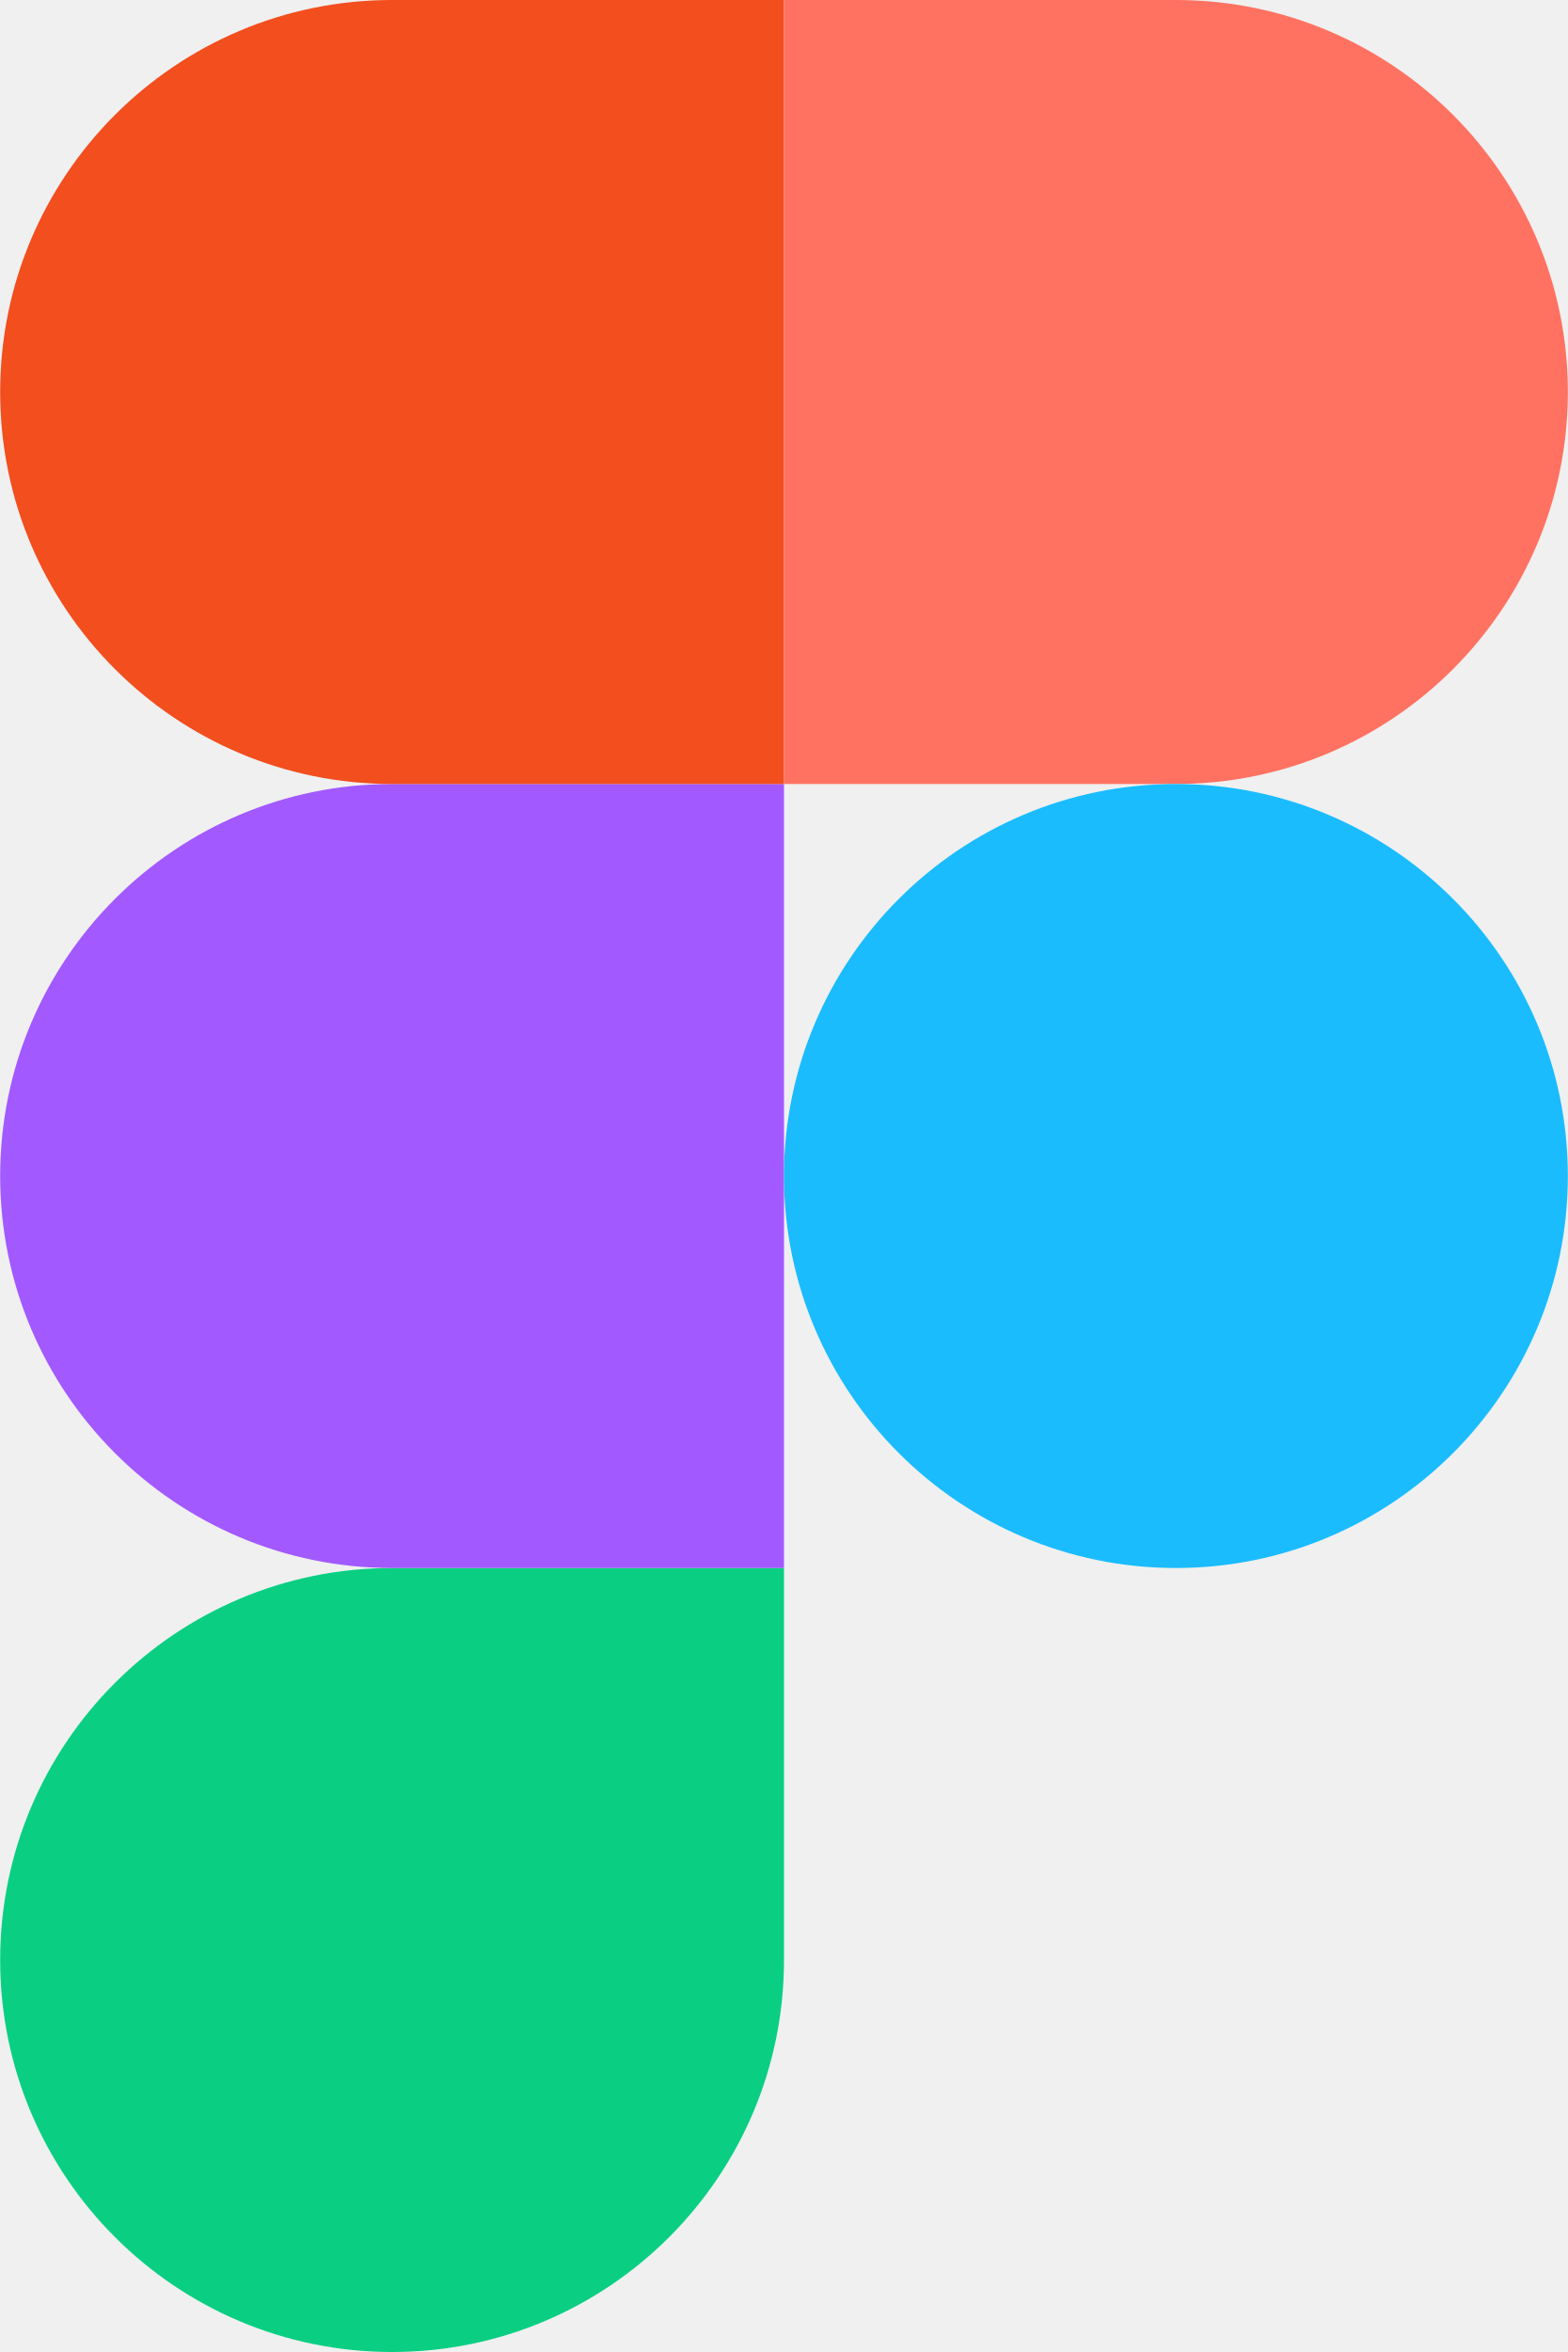
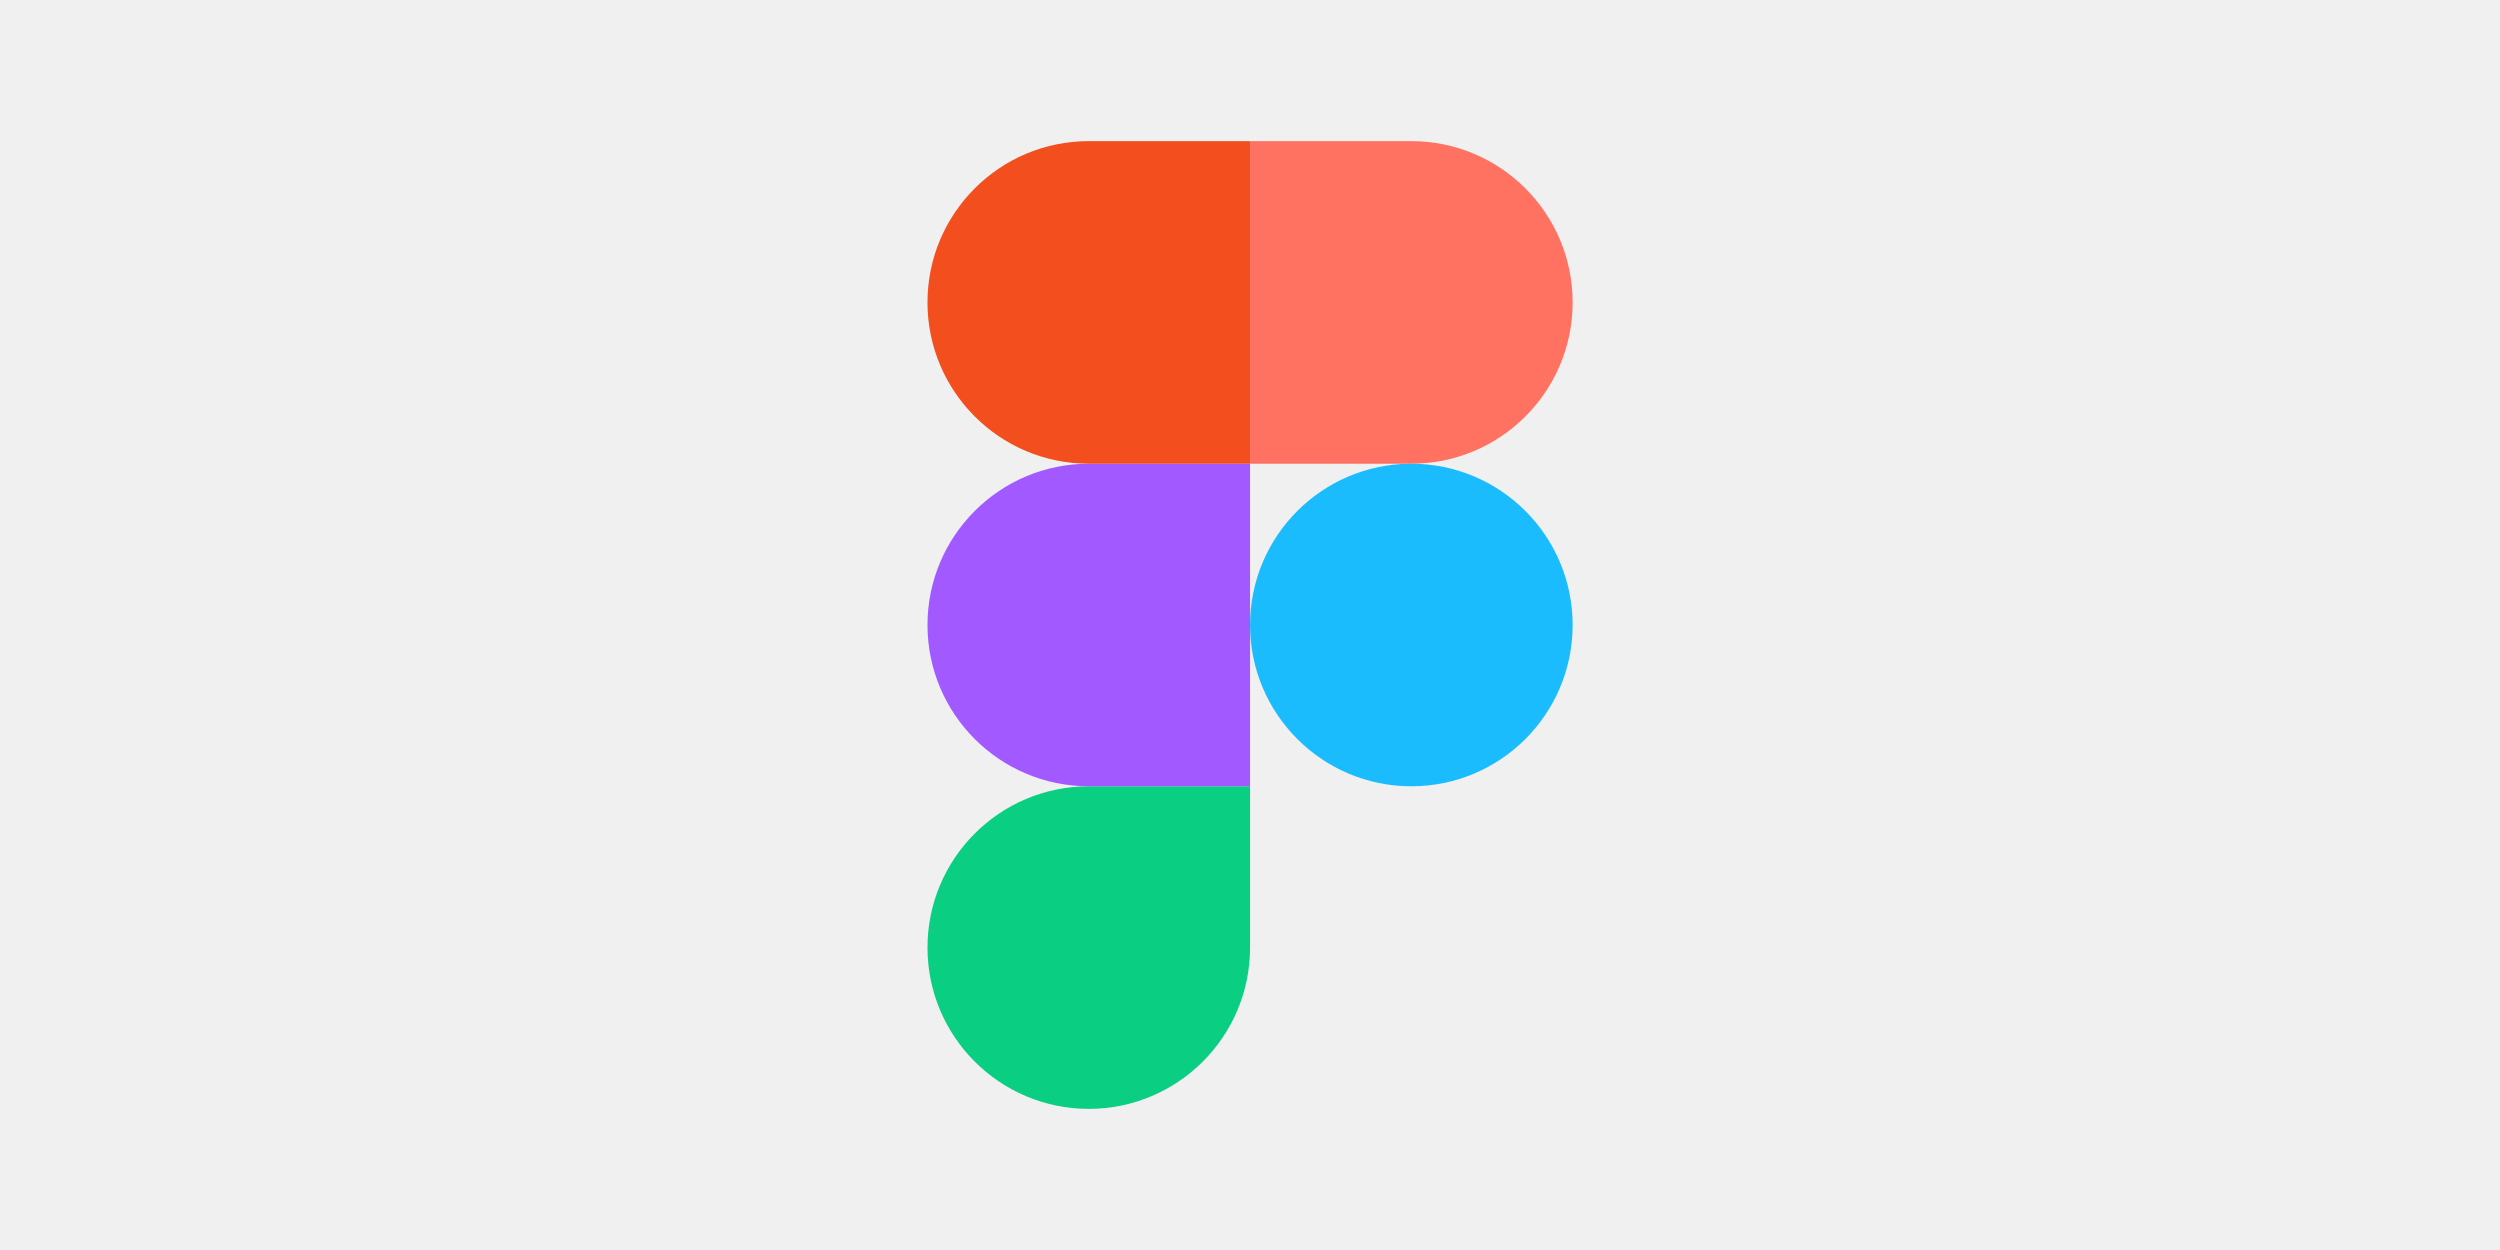
- <svg xmlns="http://www.w3.org/2000/svg" id="Layer_1" viewBox="0 0 200 300" width="1667" height="2500">
-   <style>.st0{fill:#0acf83}.st1{fill:#a259ff}.st2{fill:#f24e1e}.st3{fill:#ff7262}.st4{fill:#1abcfe}</style>
-   <path id="path0_fill" class="st0" d="M50 300c27.6 0 50-22.4 50-50v-50H50c-27.6 0-50 22.4-50 50s22.4 50 50 50z" />
-   <path id="path1_fill" class="st1" d="M0 150c0-27.6 22.4-50 50-50h50v100H50c-27.6 0-50-22.4-50-50z" />
-   <path id="path1_fill_1_" class="st2" d="M0 50C0 22.4 22.4 0 50 0h50v100H50C22.4 100 0 77.6 0 50z" />
-   <path id="path2_fill" class="st3" d="M100 0h50c27.6 0 50 22.4 50 50s-22.4 50-50 50h-50V0z" />
-   <path id="path3_fill" class="st4" d="M200 150c0 27.6-22.4 50-50 50s-50-22.4-50-50 22.4-50 50-50 50 22.4 50 50z" />
+ <svg xmlns="http://www.w3.org/2000/svg" width="124" height="62" viewBox="0 0 124 62" fill="none">
+   <g clip-path="url(#clip0_77_93)">
+     <path d="M54.003 55C58.419 55 62.003 51.416 62.003 47V39H54.003C49.587 39 46.003 42.584 46.003 47C46.003 51.416 49.587 55 54.003 55Z" fill="#0ACF83" />
+     <path d="M46.003 31C46.003 26.584 49.587 23 54.003 23H62.003V39H54.003C49.587 39 46.003 35.416 46.003 31Z" fill="#A259FF" />
+     <path d="M46.003 15C46.003 10.584 49.587 7 54.003 7H62.003V23H54.003C49.587 23 46.003 19.416 46.003 15Z" fill="#F24E1E" />
+     <path d="M62.003 7H70.003C74.419 7 78.003 10.584 78.003 15C78.003 19.416 74.419 23 70.003 23H62.003V7Z" fill="#FF7262" />
+     <path d="M78.003 31C78.003 35.416 74.419 39 70.003 39C65.587 39 62.003 35.416 62.003 31C62.003 26.584 65.587 23 70.003 23C74.419 23 78.003 26.584 78.003 31Z" fill="#1ABCFE" />
+   </g>
+   <defs>
+     <clipPath id="clip0_77_93">
+       <rect width="32.006" height="48" fill="white" transform="translate(46 7)" />
+     </clipPath>
+   </defs>
</svg>
